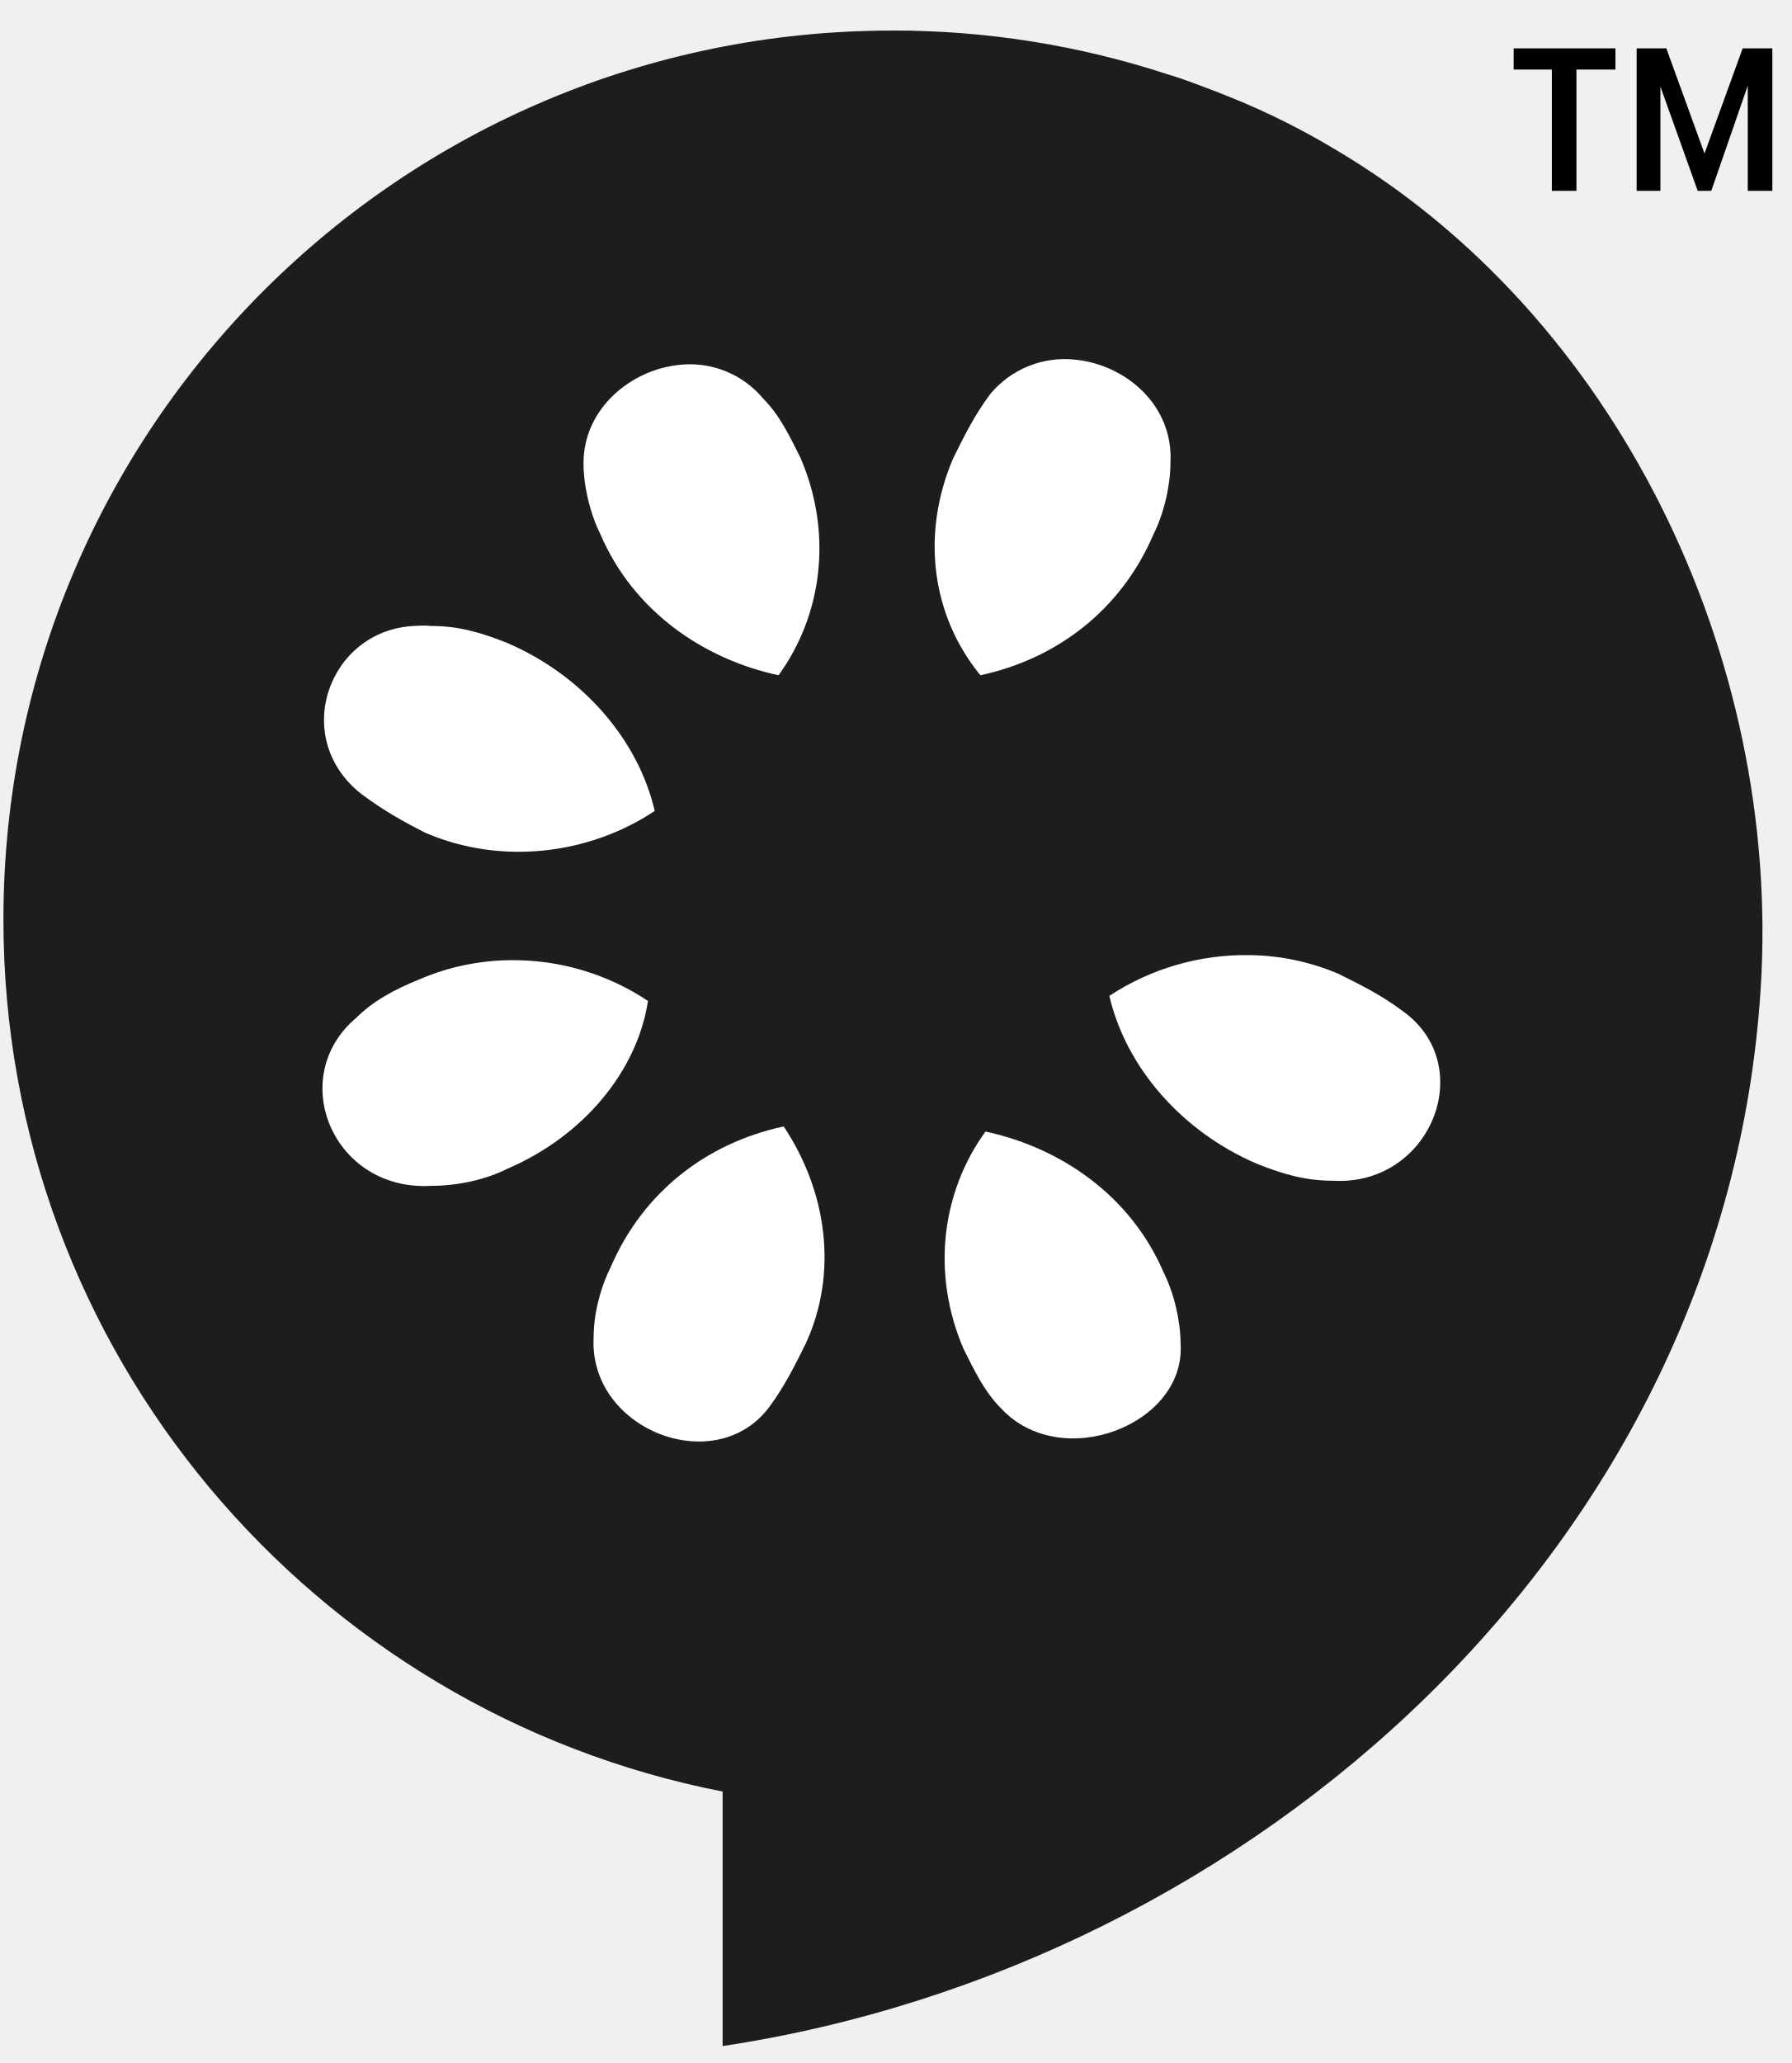
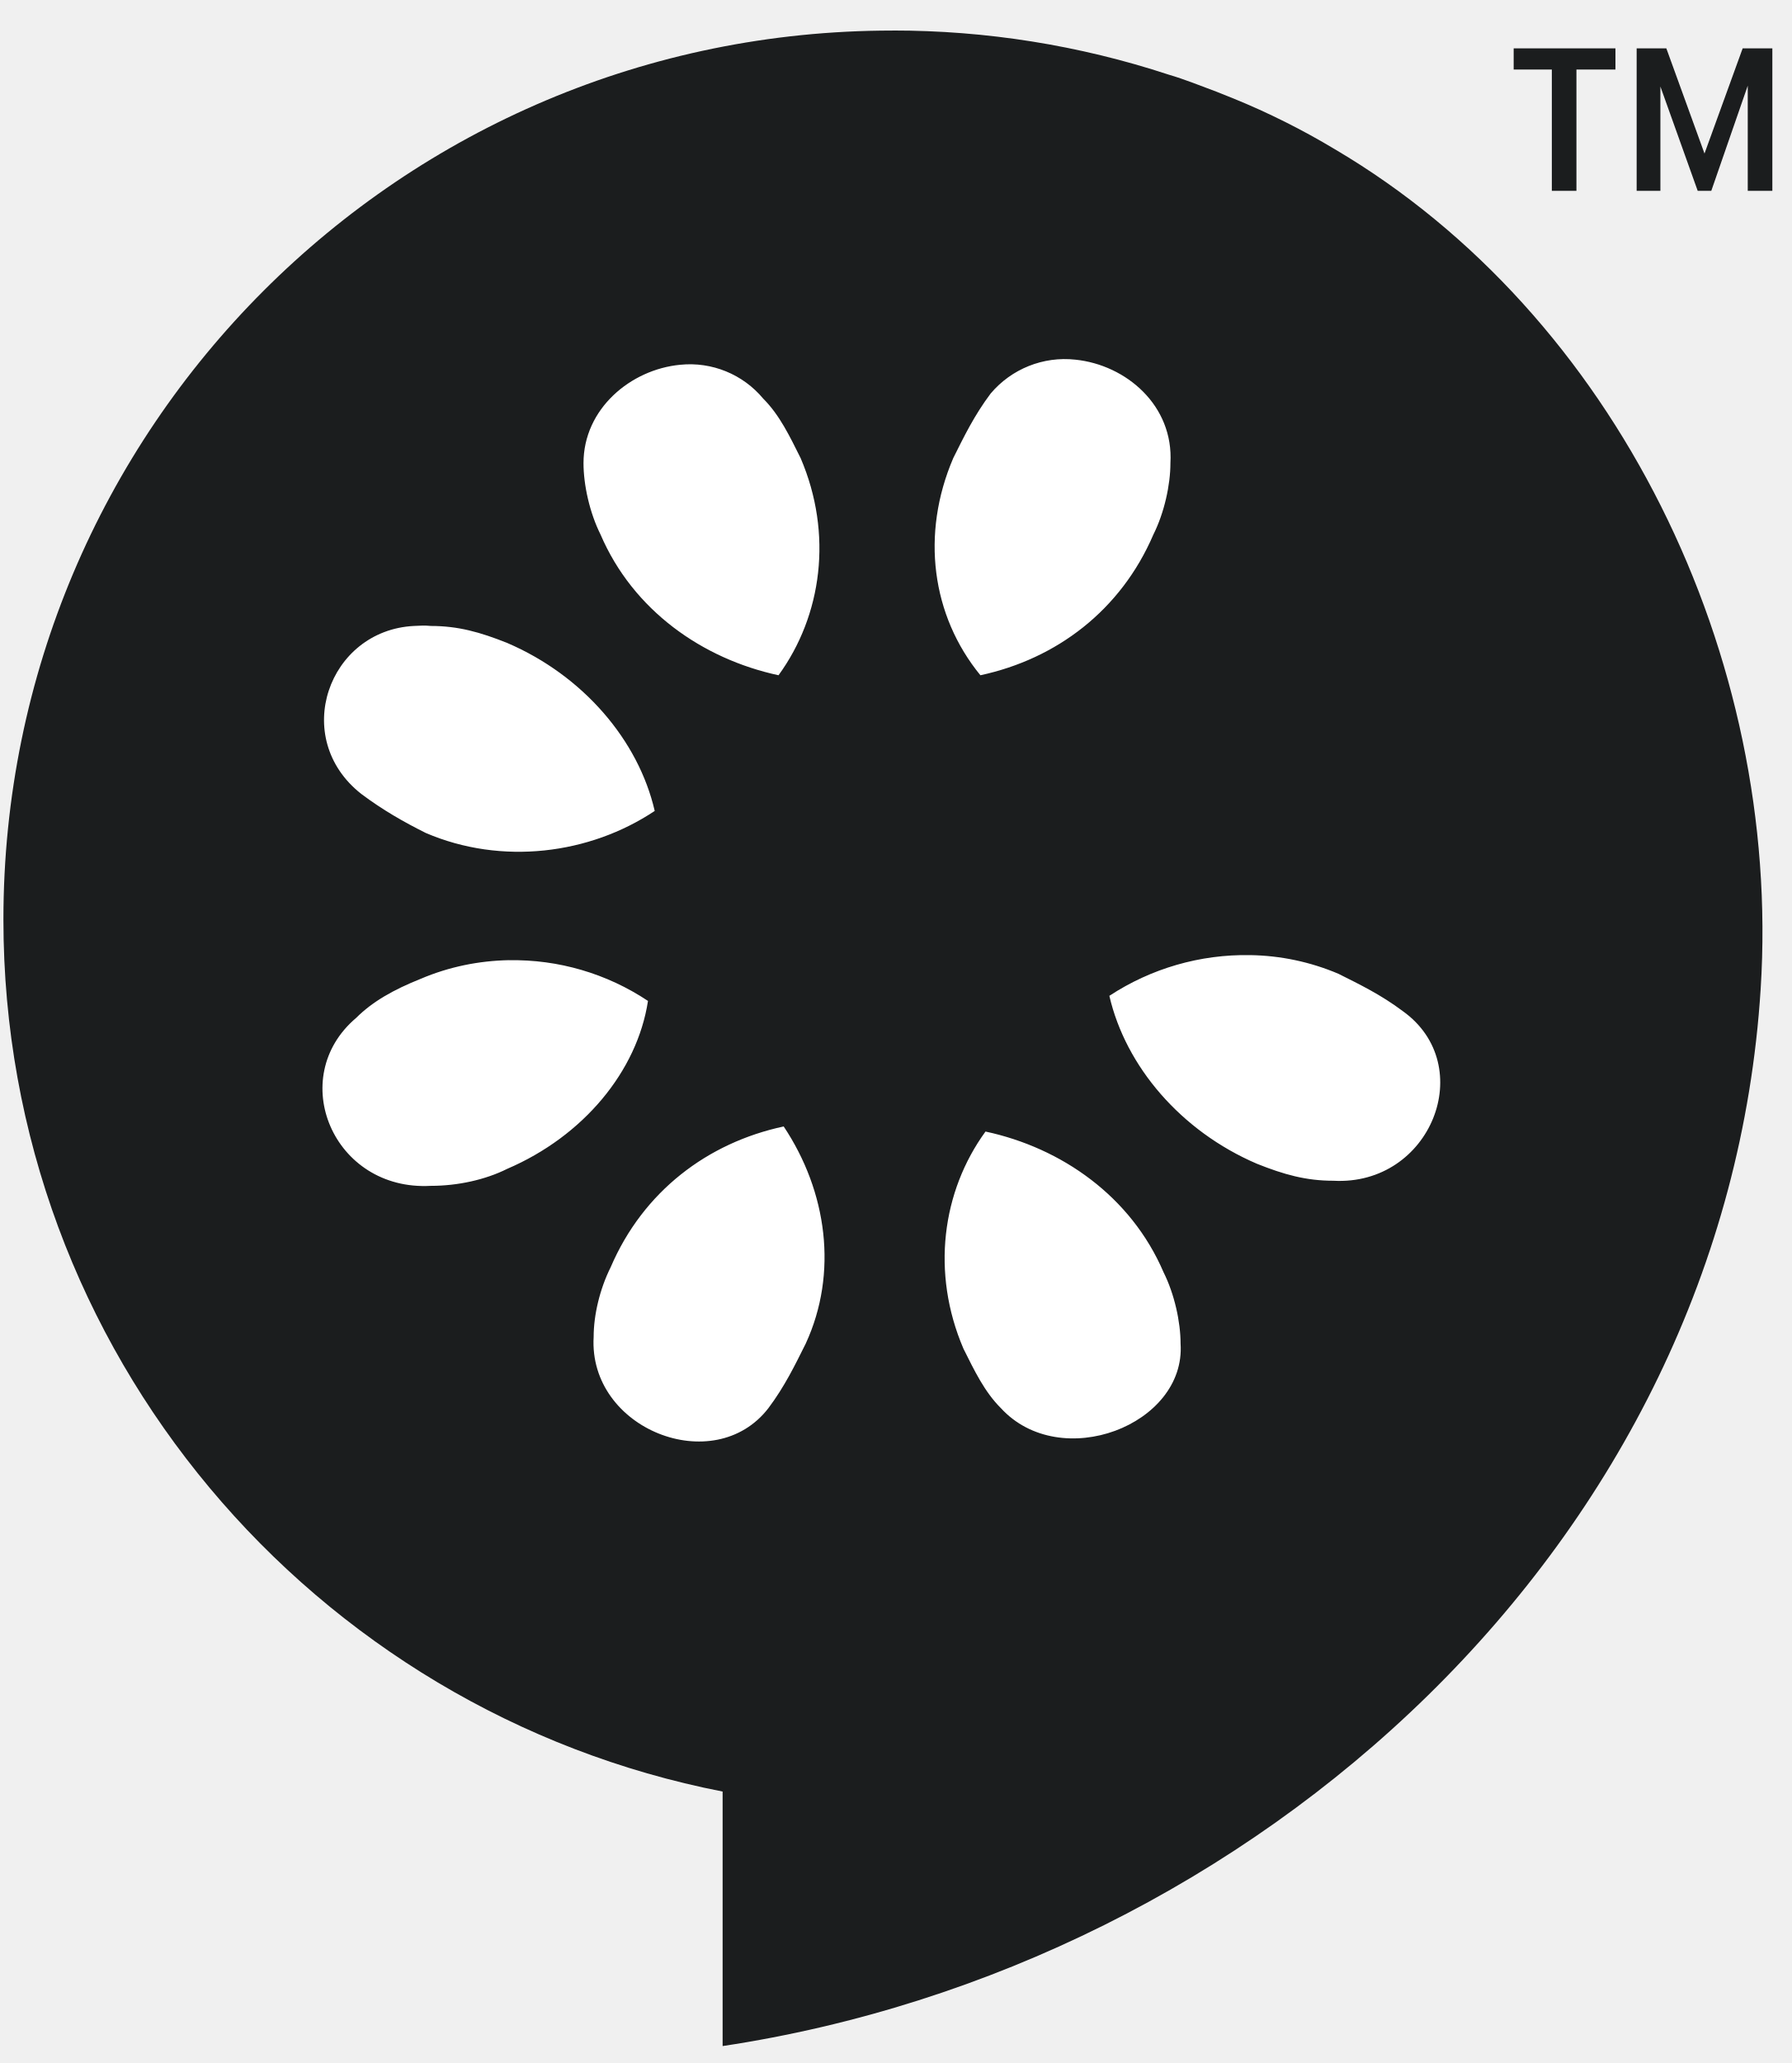
<svg xmlns="http://www.w3.org/2000/svg" width="33" height="38" viewBox="0 0 33 38">
  <g fill="none" fill-rule="evenodd">
    <path d="M16.438.563C7.386.563.063 7.886.063 16.938c0 7.968 5.712 14.589 13.25 16.062v4.688c9.8-1.478 18.477-9.257 19.124-19.47.39-6.146-2.674-12.421-7.843-15.468a13.62 13.62 0 0 0-1.875-.938l-.313-.125c-.287-.106-.577-.225-.875-.312a16.246 16.246 0 0 0-5.093-.813v.001z" fill="#1b1d1e" />
    <path d="M19.813 6.625a1.787 1.787 0 0 0-1.563.625c-.3.4-.488.787-.688 1.188-.6 1.4-.4 2.9.5 4 1.4-.3 2.588-1.194 3.188-2.594.2-.4.313-.913.313-1.313.062-1.062-.817-1.81-1.75-1.906zm-7.282.094c-.913.087-1.781.812-1.781 1.812 0 .4.113.913.313 1.313.6 1.4 1.88 2.293 3.28 2.594.8-1.1 1.007-2.6.407-4-.2-.4-.387-.794-.688-1.094a1.757 1.757 0 0 0-1.53-.625h-.001zM7.625 11.53c-1.577.081-2.281 2.063-.969 3.094.4.3.788.519 1.188.719 1.4.6 3.019.394 4.218-.406-.3-1.3-1.318-2.494-2.718-3.094-.5-.2-.906-.313-1.406-.313-.113-.012-.208-.005-.313 0zm15.406 6.063a4.574 4.574 0 0 0-2.593.75c.3 1.3 1.318 2.493 2.718 3.093.5.2.907.313 1.407.313 1.8.1 2.68-2.125 1.28-3.125-.4-.3-.787-.488-1.187-.688a4.32 4.32 0 0 0-1.625-.343zm-13.656.093c-.55.011-1.1.12-1.625.344-.5.2-.888.419-1.188.719-1.3 1.1-.425 3.194 1.375 3.094.5 0 1.007-.113 1.407-.313 1.4-.6 2.394-1.793 2.594-3.093a4.475 4.475 0 0 0-2.563-.75v-.001zm5.063 3.063c-1.4.3-2.588 1.194-3.188 2.594-.2.4-.313.881-.313 1.281-.1 1.7 2.22 2.613 3.22 1.313.3-.4.487-.788.687-1.188.6-1.3.394-2.8-.406-4zm3.718.094c-.8 1.1-1.006 2.6-.406 4 .2.4.387.793.688 1.093 1.1 1.2 3.412.313 3.312-1.187 0-.4-.113-.913-.313-1.313-.6-1.4-1.88-2.293-3.28-2.593h-.001z" fill="#FFF" />
-     <text id="™" font-family="Roboto-Regular, Roboto" font-size="10" fill="#000" transform="translate(0 -1)">
+     <text id="™" font-family="Roboto-Regular, Roboto" font-size="10" fill="#1b1d1e" transform="translate(0 -1)">
      <tspan x="27.373" y="9">™</tspan>
    </text>
  </g>
</svg>
